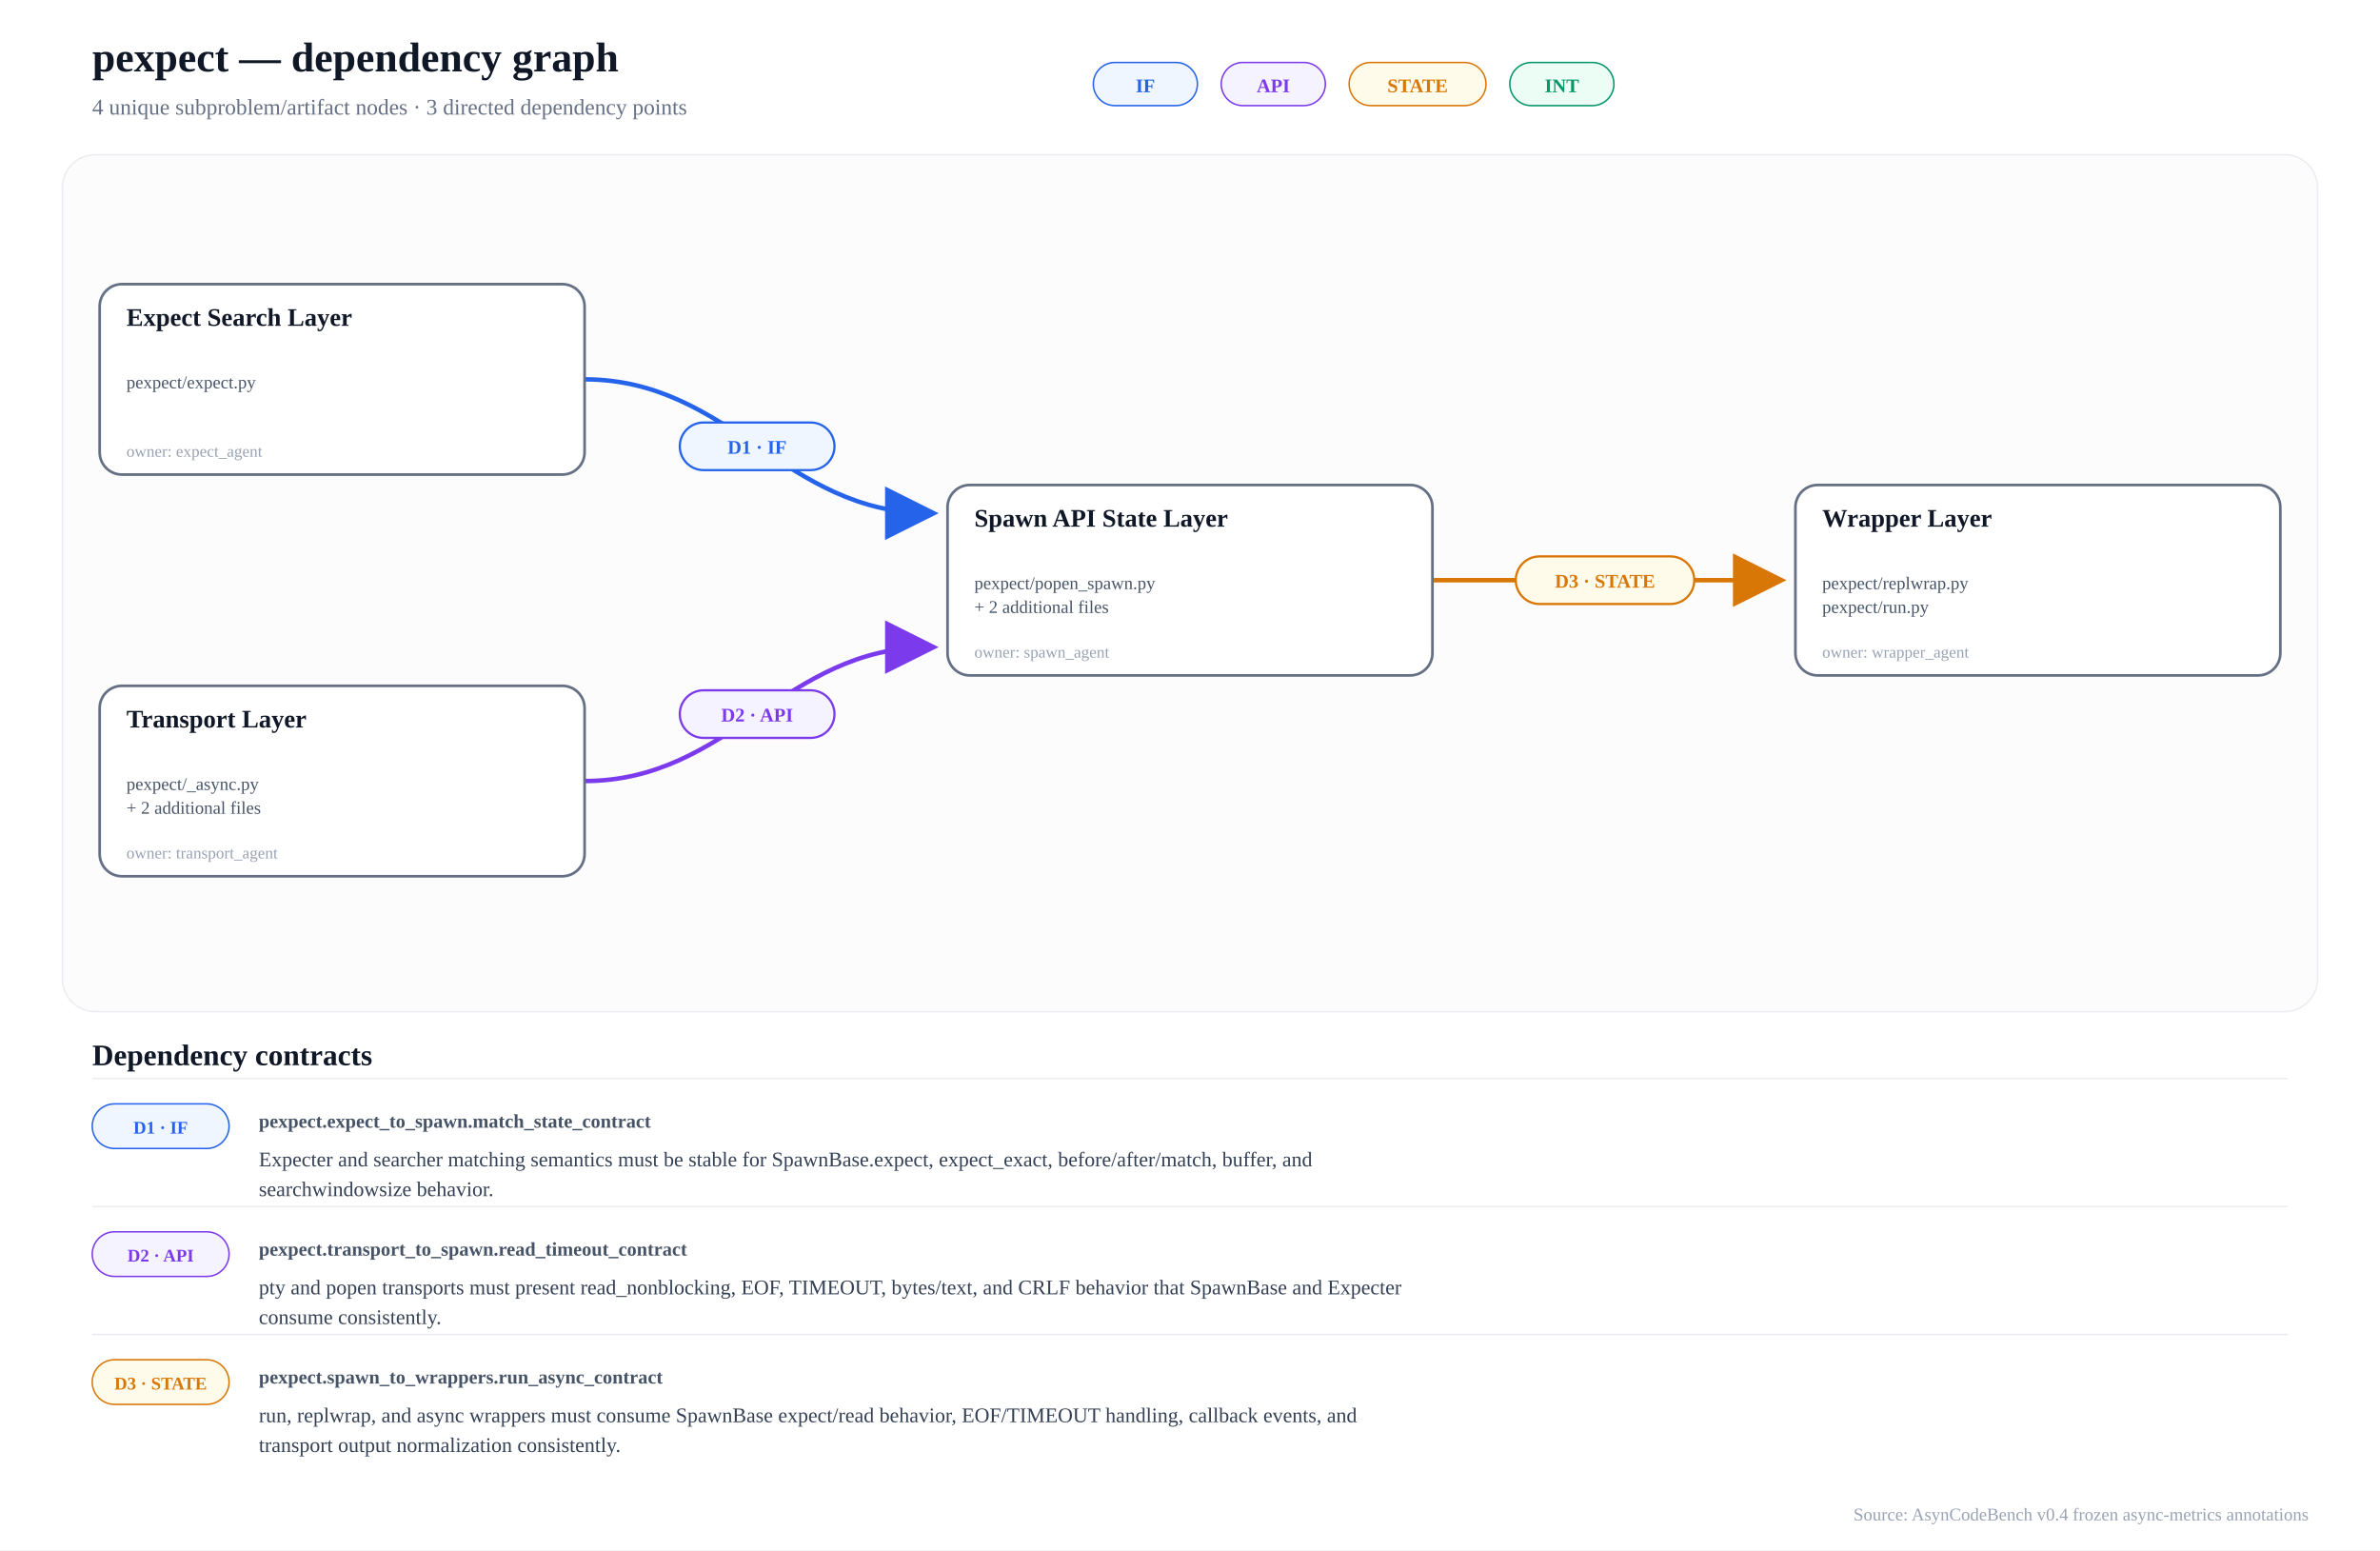
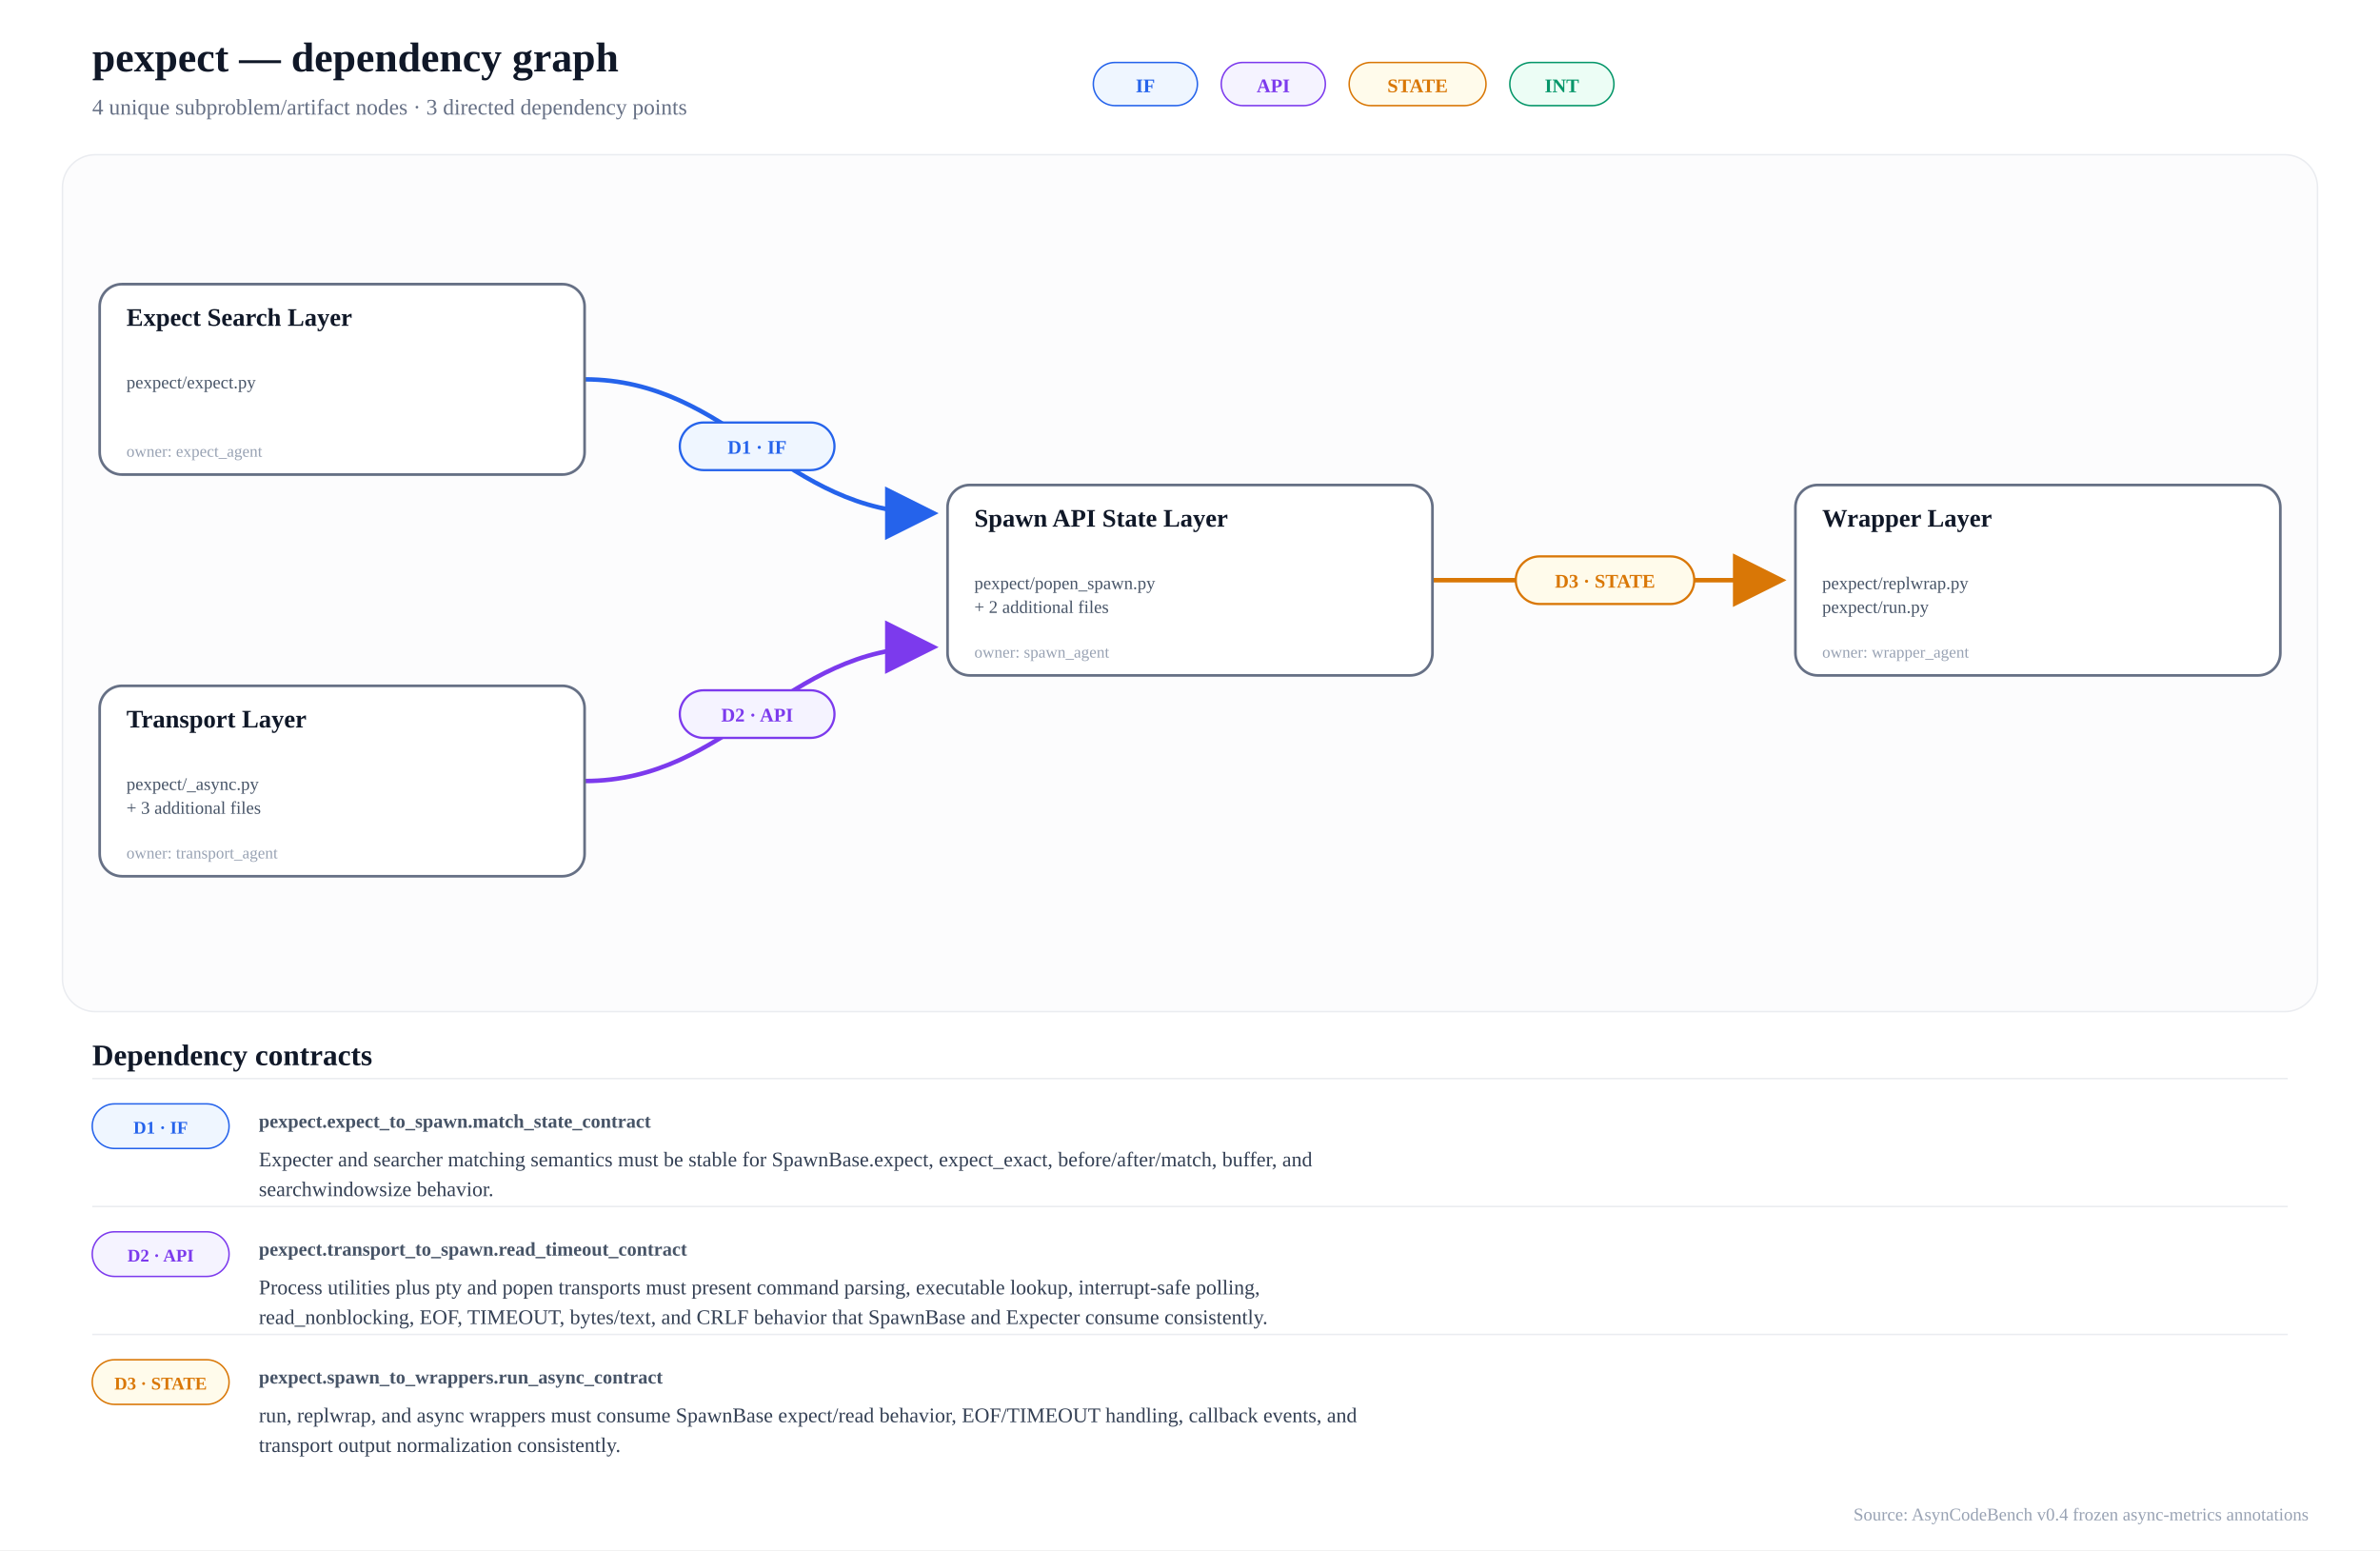
<svg xmlns="http://www.w3.org/2000/svg" width="1600" height="1042" viewBox="0 0 1600 1042" role="img" aria-labelledby="title desc">
  <defs>
    <marker id="arrow-if" markerWidth="12" markerHeight="12" refX="10" refY="6" orient="auto" markerUnits="strokeWidth">
      <path d="M 0 0 L 12 6 L 0 12 z" fill="#2563EB" />
    </marker>
    <marker id="arrow-api" markerWidth="12" markerHeight="12" refX="10" refY="6" orient="auto" markerUnits="strokeWidth">
      <path d="M 0 0 L 12 6 L 0 12 z" fill="#7C3AED" />
    </marker>
    <marker id="arrow-state" markerWidth="12" markerHeight="12" refX="10" refY="6" orient="auto" markerUnits="strokeWidth">
      <path d="M 0 0 L 12 6 L 0 12 z" fill="#D97706" />
    </marker>
    <marker id="arrow-int" markerWidth="12" markerHeight="12" refX="10" refY="6" orient="auto" markerUnits="strokeWidth">
      <path d="M 0 0 L 12 6 L 0 12 z" fill="#059669" />
    </marker>
  </defs>
  <rect x="0" y="0" width="1600" height="1042" fill="#FFFFFF" />
  <text x="62" y="48" font-size="28" fill="#101828" font-weight="700" text-anchor="start">
    <tspan x="62" dy="0">pexpect — dependency graph</tspan>
  </text>
  <text x="62" y="77" font-size="15" fill="#667085" font-weight="400" text-anchor="start">
    <tspan x="62" dy="0">4 unique subproblem/artifact nodes · 3 directed dependency points</tspan>
  </text>
  <rect x="735" y="42" width="70" height="29" rx="14.5" fill="#EFF6FF" stroke="#2563EB" />
  <text x="770.0" y="62" font-size="13" fill="#2563EB" font-weight="700" text-anchor="middle">
    <tspan x="770.0" dy="0">IF</tspan>
  </text>
  <rect x="821" y="42" width="70" height="29" rx="14.5" fill="#F5F3FF" stroke="#7C3AED" />
  <text x="856.0" y="62" font-size="13" fill="#7C3AED" font-weight="700" text-anchor="middle">
    <tspan x="856.0" dy="0">API</tspan>
  </text>
  <rect x="907" y="42" width="92" height="29" rx="14.5" fill="#FFFBEB" stroke="#D97706" />
  <text x="953.0" y="62" font-size="13" fill="#D97706" font-weight="700" text-anchor="middle">
    <tspan x="953.0" dy="0">STATE</tspan>
  </text>
  <rect x="1015" y="42" width="70" height="29" rx="14.5" fill="#ECFDF5" stroke="#059669" />
  <text x="1050.0" y="62" font-size="13" fill="#059669" font-weight="700" text-anchor="middle">
    <tspan x="1050.0" dy="0">INT</tspan>
  </text>
  <rect x="42" y="104" width="1516" height="576" rx="22" fill="#FCFCFD" stroke="#EAECF0" />
  <path class="dependency-edge" data-edge="D1" data-source="expect_search_layer" data-target="spawn_api_state_layer" d="M 393.0 255.0 C 490.44 255.0, 527.56 345.0, 625.0 345.0" stroke="#2563EB" stroke-width="3" fill="none" marker-end="url(#arrow-if)" />
  <path class="dependency-edge" data-edge="D2" data-source="transport_layer" data-target="spawn_api_state_layer" d="M 393.0 525.0 C 490.44 525.0, 527.56 435.0, 625.0 435.0" stroke="#7C3AED" stroke-width="3" fill="none" marker-end="url(#arrow-api)" />
  <path class="dependency-edge" data-edge="D3" data-source="spawn_api_state_layer" data-target="wrapper_layer" d="M 963.0 390.0 C 1060.44 390.0, 1097.56 390.0, 1195.0 390.0" stroke="#D97706" stroke-width="3" fill="none" marker-end="url(#arrow-state)" />
  <rect class="graph-node" data-node="expect_search_layer" x="67.0" y="191.0" width="326" height="128" rx="15" fill="#FFFFFF" stroke="#667085" stroke-width="1.8" />
  <text x="85.0" y="219.0" font-size="17" fill="#101828" font-weight="700" text-anchor="start">
    <tspan x="85.0" dy="0">Expect Search Layer</tspan>
  </text>
  <text x="85.0" y="261.0" font-size="12" fill="#475467" font-weight="400" text-anchor="start">
    <tspan x="85.0" dy="0">pexpect/expect.py</tspan>
  </text>
  <text x="85.0" y="307.0" font-size="11" fill="#98A2B3" font-weight="400" text-anchor="start">
    <tspan x="85.0" dy="0">owner: expect_agent</tspan>
  </text>
  <rect class="graph-node" data-node="transport_layer" x="67.0" y="461.0" width="326" height="128" rx="15" fill="#FFFFFF" stroke="#667085" stroke-width="1.8" />
  <text x="85.0" y="489.0" font-size="17" fill="#101828" font-weight="700" text-anchor="start">
    <tspan x="85.0" dy="0">Transport Layer</tspan>
  </text>
  <text x="85.0" y="531.0" font-size="12" fill="#475467" font-weight="400" text-anchor="start">
    <tspan x="85.0" dy="0">pexpect/_async.py</tspan>
-     <tspan x="85.0" dy="16">+ 2 additional files</tspan>
+     <tspan x="85.0" dy="16">+ 3 additional files</tspan>
  </text>
  <text x="85.0" y="577.0" font-size="11" fill="#98A2B3" font-weight="400" text-anchor="start">
    <tspan x="85.0" dy="0">owner: transport_agent</tspan>
  </text>
  <rect class="graph-node" data-node="spawn_api_state_layer" x="637.0" y="326.0" width="326" height="128" rx="15" fill="#FFFFFF" stroke="#667085" stroke-width="1.8" />
  <text x="655.0" y="354.0" font-size="17" fill="#101828" font-weight="700" text-anchor="start">
    <tspan x="655.0" dy="0">Spawn API State Layer</tspan>
  </text>
  <text x="655.0" y="396.0" font-size="12" fill="#475467" font-weight="400" text-anchor="start">
    <tspan x="655.0" dy="0">pexpect/popen_spawn.py</tspan>
    <tspan x="655.0" dy="16">+ 2 additional files</tspan>
  </text>
  <text x="655.0" y="442.0" font-size="11" fill="#98A2B3" font-weight="400" text-anchor="start">
    <tspan x="655.0" dy="0">owner: spawn_agent</tspan>
  </text>
  <rect class="graph-node" data-node="wrapper_layer" x="1207.0" y="326.0" width="326" height="128" rx="15" fill="#FFFFFF" stroke="#667085" stroke-width="1.8" />
  <text x="1225.0" y="354.0" font-size="17" fill="#101828" font-weight="700" text-anchor="start">
    <tspan x="1225.0" dy="0">Wrapper Layer</tspan>
  </text>
  <text x="1225.0" y="396.0" font-size="12" fill="#475467" font-weight="400" text-anchor="start">
    <tspan x="1225.0" dy="0">pexpect/replwrap.py</tspan>
    <tspan x="1225.0" dy="16">pexpect/run.py</tspan>
  </text>
  <text x="1225.0" y="442.0" font-size="11" fill="#98A2B3" font-weight="400" text-anchor="start">
    <tspan x="1225.0" dy="0">owner: wrapper_agent</tspan>
  </text>
  <rect class="edge-label" data-edge="D1" x="457.0" y="284.0" width="104" height="32" rx="16" fill="#EFF6FF" stroke="#2563EB" stroke-width="1.5" />
  <text x="509.0" y="305.0" font-size="13" fill="#2563EB" font-weight="700" text-anchor="middle">
    <tspan x="509.0" dy="0">D1 · IF</tspan>
  </text>
  <rect class="edge-label" data-edge="D2" x="457.0" y="464.0" width="104" height="32" rx="16" fill="#F5F3FF" stroke="#7C3AED" stroke-width="1.5" />
  <text x="509.0" y="485.0" font-size="13" fill="#7C3AED" font-weight="700" text-anchor="middle">
    <tspan x="509.0" dy="0">D2 · API</tspan>
  </text>
  <rect class="edge-label" data-edge="D3" x="1019.0" y="374.0" width="120" height="32" rx="16" fill="#FFFBEB" stroke="#D97706" stroke-width="1.5" />
  <text x="1079.0" y="395.0" font-size="13" fill="#D97706" font-weight="700" text-anchor="middle">
    <tspan x="1079.0" dy="0">D3 · STATE</tspan>
  </text>
  <text x="62" y="716" font-size="20" fill="#101828" font-weight="700" text-anchor="start">
    <tspan x="62" dy="0">Dependency contracts</tspan>
  </text>
  <line x1="62" y1="725" x2="1538" y2="725" stroke="#EAECF0" />
  <rect x="62" y="742" width="92" height="30" rx="15" fill="#EFF6FF" stroke="#2563EB" />
  <text x="108" y="762" font-size="12" fill="#2563EB" font-weight="700" text-anchor="middle">
    <tspan x="108" dy="0">D1 · IF</tspan>
  </text>
  <text x="174" y="758" font-size="13" fill="#475467" font-weight="600" text-anchor="start">
    <tspan x="174" dy="0">pexpect.expect_to_spawn.match_state_contract</tspan>
  </text>
  <text x="174" y="784" font-size="14" fill="#344054" font-weight="400" text-anchor="start">
    <tspan x="174" dy="0">Expecter and searcher matching semantics must be stable for SpawnBase.expect, expect_exact, before/after/match, buffer, and</tspan>
    <tspan x="174" dy="20">searchwindowsize behavior.</tspan>
  </text>
  <line x1="62" y1="811" x2="1538" y2="811" stroke="#EAECF0" />
  <rect x="62" y="828" width="92" height="30" rx="15" fill="#F5F3FF" stroke="#7C3AED" />
  <text x="108" y="848" font-size="12" fill="#7C3AED" font-weight="700" text-anchor="middle">
    <tspan x="108" dy="0">D2 · API</tspan>
  </text>
  <text x="174" y="844" font-size="13" fill="#475467" font-weight="600" text-anchor="start">
    <tspan x="174" dy="0">pexpect.transport_to_spawn.read_timeout_contract</tspan>
  </text>
  <text x="174" y="870" font-size="14" fill="#344054" font-weight="400" text-anchor="start">
-     <tspan x="174" dy="0">pty and popen transports must present read_nonblocking, EOF, TIMEOUT, bytes/text, and CRLF behavior that SpawnBase and Expecter</tspan>
-     <tspan x="174" dy="20">consume consistently.</tspan>
+     <tspan x="174" dy="0">Process utilities plus pty and popen transports must present command parsing, executable lookup, interrupt-safe polling,</tspan>
+     <tspan x="174" dy="20">read_nonblocking, EOF, TIMEOUT, bytes/text, and CRLF behavior that SpawnBase and Expecter consume consistently.</tspan>
  </text>
  <line x1="62" y1="897" x2="1538" y2="897" stroke="#EAECF0" />
  <rect x="62" y="914" width="92" height="30" rx="15" fill="#FFFBEB" stroke="#D97706" />
  <text x="108" y="934" font-size="12" fill="#D97706" font-weight="700" text-anchor="middle">
    <tspan x="108" dy="0">D3 · STATE</tspan>
  </text>
  <text x="174" y="930" font-size="13" fill="#475467" font-weight="600" text-anchor="start">
    <tspan x="174" dy="0">pexpect.spawn_to_wrappers.run_async_contract</tspan>
  </text>
  <text x="174" y="956" font-size="14" fill="#344054" font-weight="400" text-anchor="start">
    <tspan x="174" dy="0">run, replwrap, and async wrappers must consume SpawnBase expect/read behavior, EOF/TIMEOUT handling, callback events, and</tspan>
    <tspan x="174" dy="20">transport output normalization consistently.</tspan>
  </text>
  <text x="1552" y="1022" font-size="12" fill="#98A2B3" font-weight="400" text-anchor="end">
    <tspan x="1552" dy="0">Source: AsynCodeBench v0.4 frozen async-metrics annotations</tspan>
  </text>
</svg>
